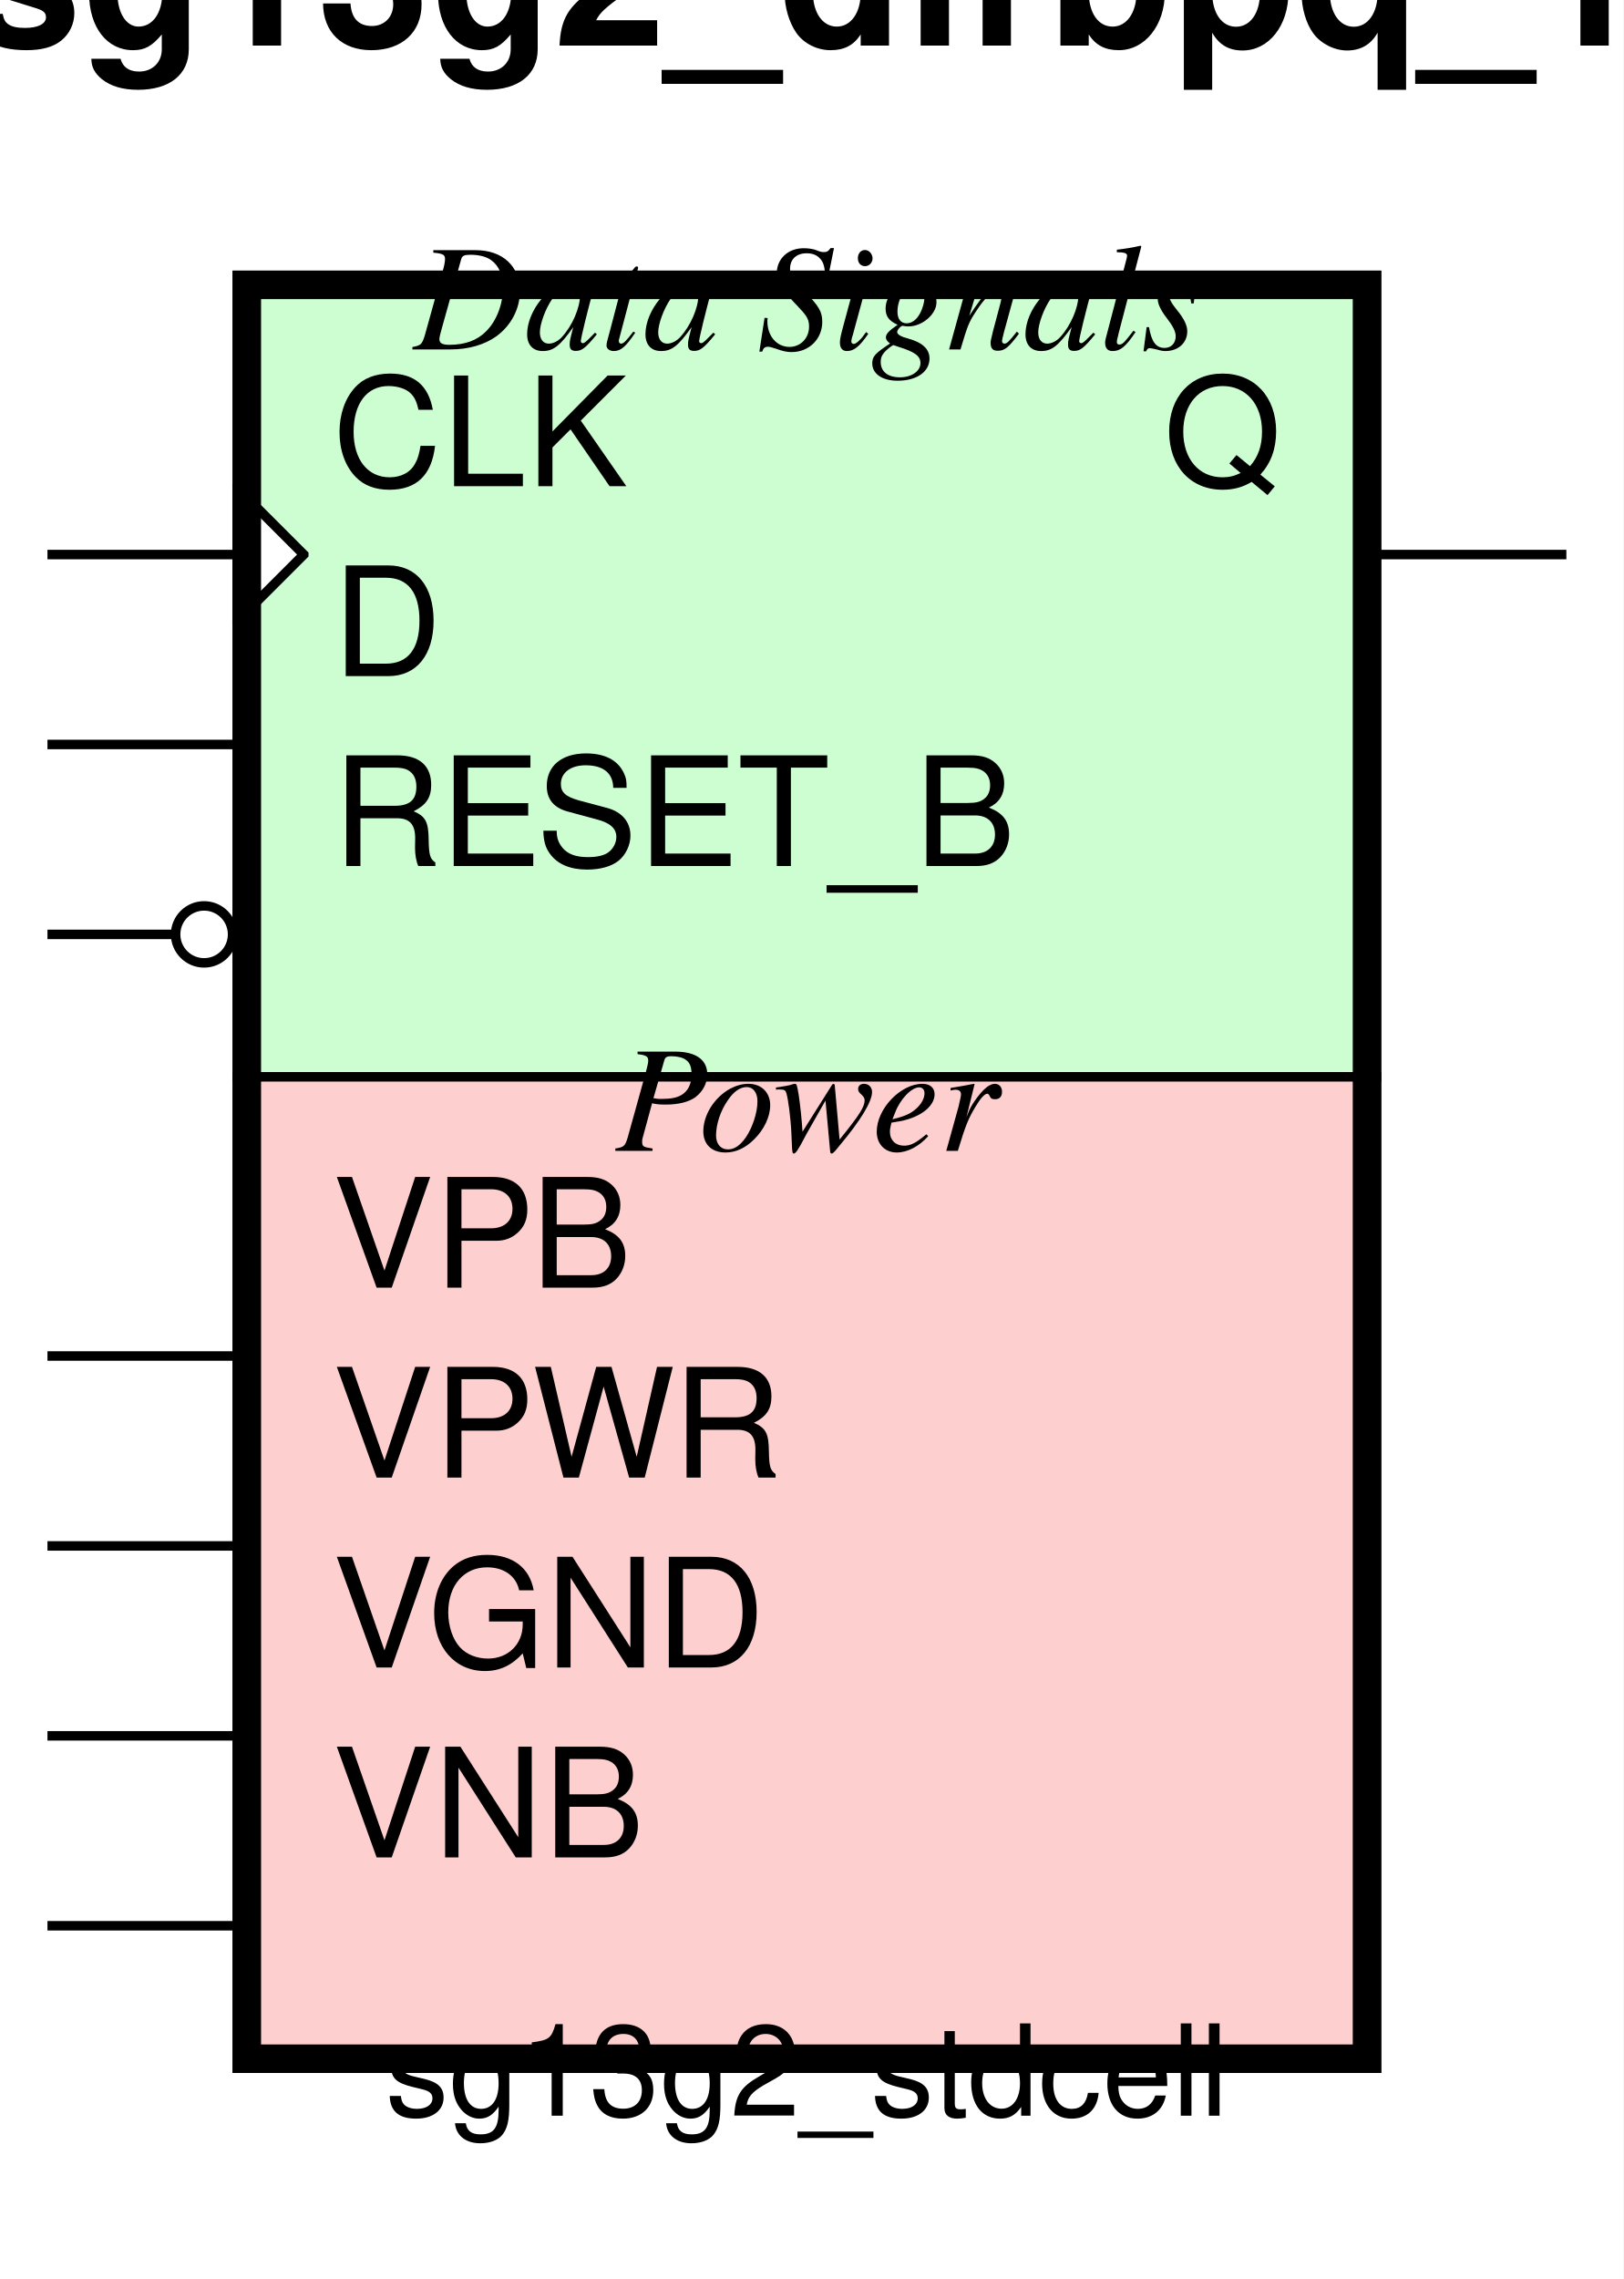
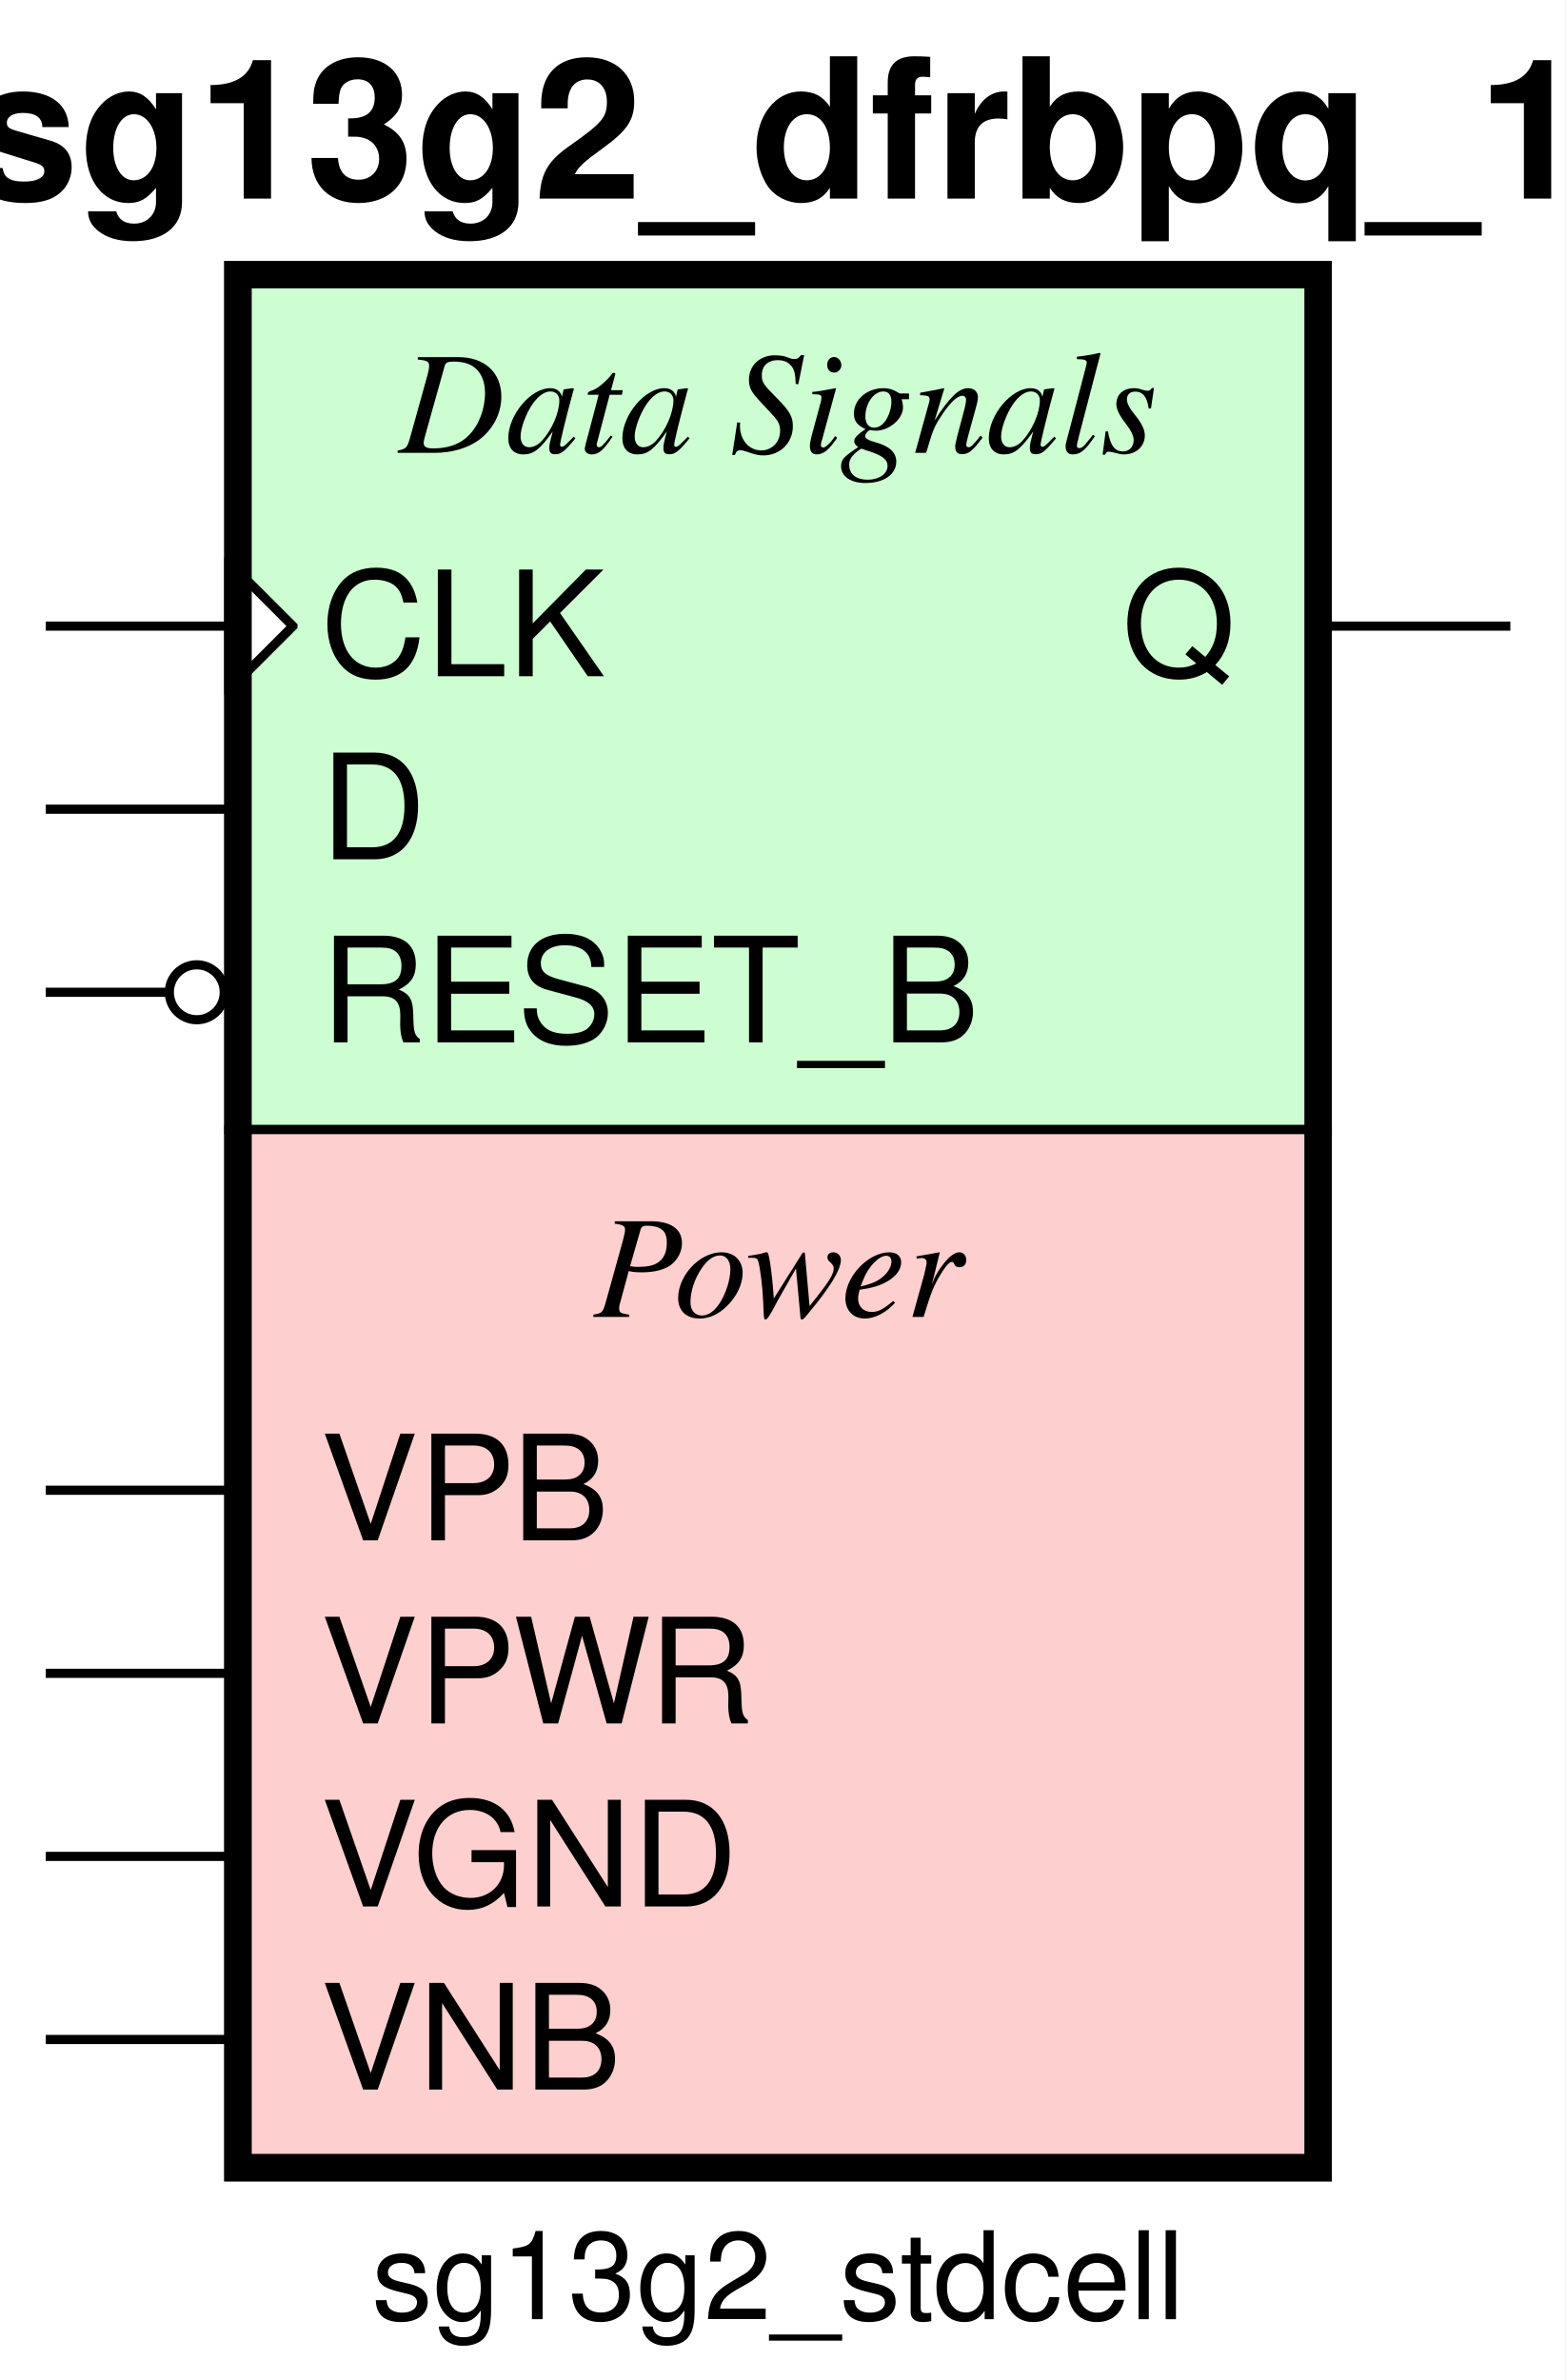
- <svg xmlns="http://www.w3.org/2000/svg" xml:space="preserve" width="171" height="240" viewBox="-25 -44 171.0 240.0" version="1.1">
+ <svg xmlns="http://www.w3.org/2000/svg" xml:space="preserve" width="171" height="260" viewBox="-25 -44 171.0 260.0" version="1.1">
  <style type="text/css">

.fnt1 {fill:#000000;
    font-family:Times; font-size:12pt; font-weight:normal; font-style:italic;}
.fnt2 {fill:#000000;
    font-family:Helvetica; font-size:12pt; font-weight:normal; font-style:normal;}
.fnt3 {fill:#000000;
    font-family:Helvetica; font-size:16pt; font-weight:bold; font-style:normal;}
.fnt4 {fill:#000000;
    font-family:Helvetica; font-size:10pt; font-weight:normal; font-style:normal;}
.label {fill:#000;
  text-anchor:middle;
  font-size:16pt; font-weight:bold; font-family:Sans;}
.link {fill: #0D47A1;}
.link:hover {fill: #0D47A1; text-decoration:underline;}
.link:visited {fill: #4A148C;}

</style>
  <defs>
+     <marker id="clock" markerWidth="8.0" markerHeight="15.0" viewBox="0 0 8.0 15.0" refX="0.5" refY="7.5" orient="auto" markerUnits="userSpaceOnUse">
+       <g transform="translate(0.5,7.5)">
+         <path d="M 0 -7 L 0 7 L 7 0 z" stroke="#000000" fill="#FFFFFF" stroke-width="1" />
+       </g>
+     </marker>
    <marker id="bubble" markerWidth="7.0" markerHeight="7.0" viewBox="0 0 7.0 7.0" refX="3.5" refY="3.5" orient="auto" markerUnits="userSpaceOnUse">
      <g transform="translate(3.5,3.5)">
        <ellipse cx="0.0" cy="0.0" rx="3.0" ry="3.0" stroke="#000000" fill="#FFFFFF" stroke-width="1" />
      </g>
    </marker>
-     <marker id="clock" markerWidth="8.0" markerHeight="15.0" viewBox="0 0 8.0 15.0" refX="0.5" refY="7.5" orient="auto" markerUnits="userSpaceOnUse">
-       <g transform="translate(0.5,7.5)">
-         <path d="M 0 -7 L 0 7 L 7 0 z" stroke="#000000" fill="#FFFFFF" stroke-width="1" />
-       </g>
-     </marker>
  </defs>
  <rect x="-25" y="-44" width="100%" height="100%" fill="white" />
  <g transform="translate(0,0)">
-     <rect x="0" y="-15.0" width="120.0" height="84.4" stroke="#000000" fill="#CCFED2" stroke-width="1" />
-     <text class="fnt1" x="60.0" y="0" text-anchor="middle" dy="-7.2">Data Signals</text>
-     <g transform="translate(0,14.4)">
+     <rect x="0" y="-15.0" width="120.0" height="94.4" stroke="#000000" fill="#CCFED2" stroke-width="1" />
+     <text class="fnt1" x="60.0" y="0" text-anchor="middle" dy="5.472">Data Signals</text>
+     <g transform="translate(0,24.4)">
      <line x1="-20" y1="0" x2="0" y2="0" stroke="#000000" fill="none" stroke-width="1" marker-end="url(#clock)" />
-       <text class="fnt2" x="10" y="0" text-anchor="normal" dy="-7.2">CLK</text>
+       <text class="fnt2" x="10" y="0" text-anchor="normal" dy="5.472">CLK</text>
    </g>
-     <g transform="translate(0,34.4)">
+     <g transform="translate(0,44.4)">
      <line x1="-20" y1="0" x2="0" y2="0" stroke="#000000" fill="none" stroke-width="1" />
-       <text class="fnt2" x="10" y="0" text-anchor="normal" dy="-7.2">D</text>
+       <text class="fnt2" x="10" y="0" text-anchor="normal" dy="5.472">D</text>
    </g>
-     <g transform="translate(0,54.4)">
+     <g transform="translate(0,64.4)">
      <line x1="-20" y1="0" x2="-3.5" y2="0.0" stroke="#000000" fill="none" stroke-width="1" marker-end="url(#bubble)" />
-       <text class="fnt2" x="10" y="0" text-anchor="normal" dy="-7.2">RESET_B</text>
+       <text class="fnt2" x="10" y="0" text-anchor="normal" dy="5.472">RESET_B</text>
    </g>
-     <g transform="translate(120.0,14.4)">
+     <g transform="translate(120.0,24.4)">
      <line x1="20" y1="0" x2="0" y2="0" stroke="#000000" fill="none" stroke-width="1" />
-       <text class="fnt2" x="-10" y="0" text-anchor="end" dy="-7.2">Q</text>
+       <text class="fnt2" x="-10" y="0" text-anchor="end" dy="5.472">Q</text>
    </g>
  </g>
-   <g transform="translate(0,84.4)">
-     <rect x="0" y="-15.0" width="120.0" height="104.4" stroke="#000000" fill="#FECFCF" stroke-width="1" />
-     <text class="fnt1" x="60.0" y="0" text-anchor="middle" dy="-7.2">Power</text>
-     <g transform="translate(0,14.4)">
+   <g transform="translate(0,94.4)">
+     <rect x="0" y="-15.0" width="120.0" height="114.4" stroke="#000000" fill="#FECFCF" stroke-width="1" />
+     <text class="fnt1" x="60.0" y="0" text-anchor="middle" dy="5.472">Power</text>
+     <g transform="translate(0,24.4)">
      <line x1="-20" y1="0" x2="0" y2="0" stroke="#000000" fill="none" stroke-width="1" />
-       <text class="fnt2" x="10" y="0" text-anchor="normal" dy="-7.2">VPB</text>
+       <text class="fnt2" x="10" y="0" text-anchor="normal" dy="5.472">VPB</text>
    </g>
-     <g transform="translate(0,34.4)">
+     <g transform="translate(0,44.4)">
      <line x1="-20" y1="0" x2="0" y2="0" stroke="#000000" fill="none" stroke-width="1" />
-       <text class="fnt2" x="10" y="0" text-anchor="normal" dy="-7.2">VPWR</text>
+       <text class="fnt2" x="10" y="0" text-anchor="normal" dy="5.472">VPWR</text>
    </g>
-     <g transform="translate(0,54.4)">
+     <g transform="translate(0,64.4)">
      <line x1="-20" y1="0" x2="0" y2="0" stroke="#000000" fill="none" stroke-width="1" />
-       <text class="fnt2" x="10" y="0" text-anchor="normal" dy="-7.2">VGND</text>
+       <text class="fnt2" x="10" y="0" text-anchor="normal" dy="5.472">VGND</text>
    </g>
-     <g transform="translate(0,74.4)">
+     <g transform="translate(0,84.4)">
      <line x1="-20" y1="0" x2="0" y2="0" stroke="#000000" fill="none" stroke-width="1" />
-       <text class="fnt2" x="10" y="0" text-anchor="normal" dy="-7.2">VNB</text>
+       <text class="fnt2" x="10" y="0" text-anchor="normal" dy="5.472">VNB</text>
    </g>
  </g>
-   <rect x="1.0" y="-14.0" width="118.0" height="186.8" stroke="#000000" fill="none" stroke-width="3" />
-   <text class="fnt3" x="60.0" y="-24.0" text-anchor="middle" dy="-15.2">sg13g2_dfrbpq_1</text>
-   <text class="fnt4" x="60.0" y="182.8" text-anchor="middle" dy="-4.0">sg13g2_stdcell</text>
+   <rect x="1.0" y="-14.0" width="118.0" height="206.8" stroke="#000000" fill="none" stroke-width="3" />
+   <text class="fnt3" x="60.0" y="-24.0" text-anchor="middle" dy="1.696">sg13g2_dfrbpq_1</text>
+   <text class="fnt4" x="60.0" y="202.8" text-anchor="middle" dy="6.56">sg13g2_stdcell</text>
</svg>
